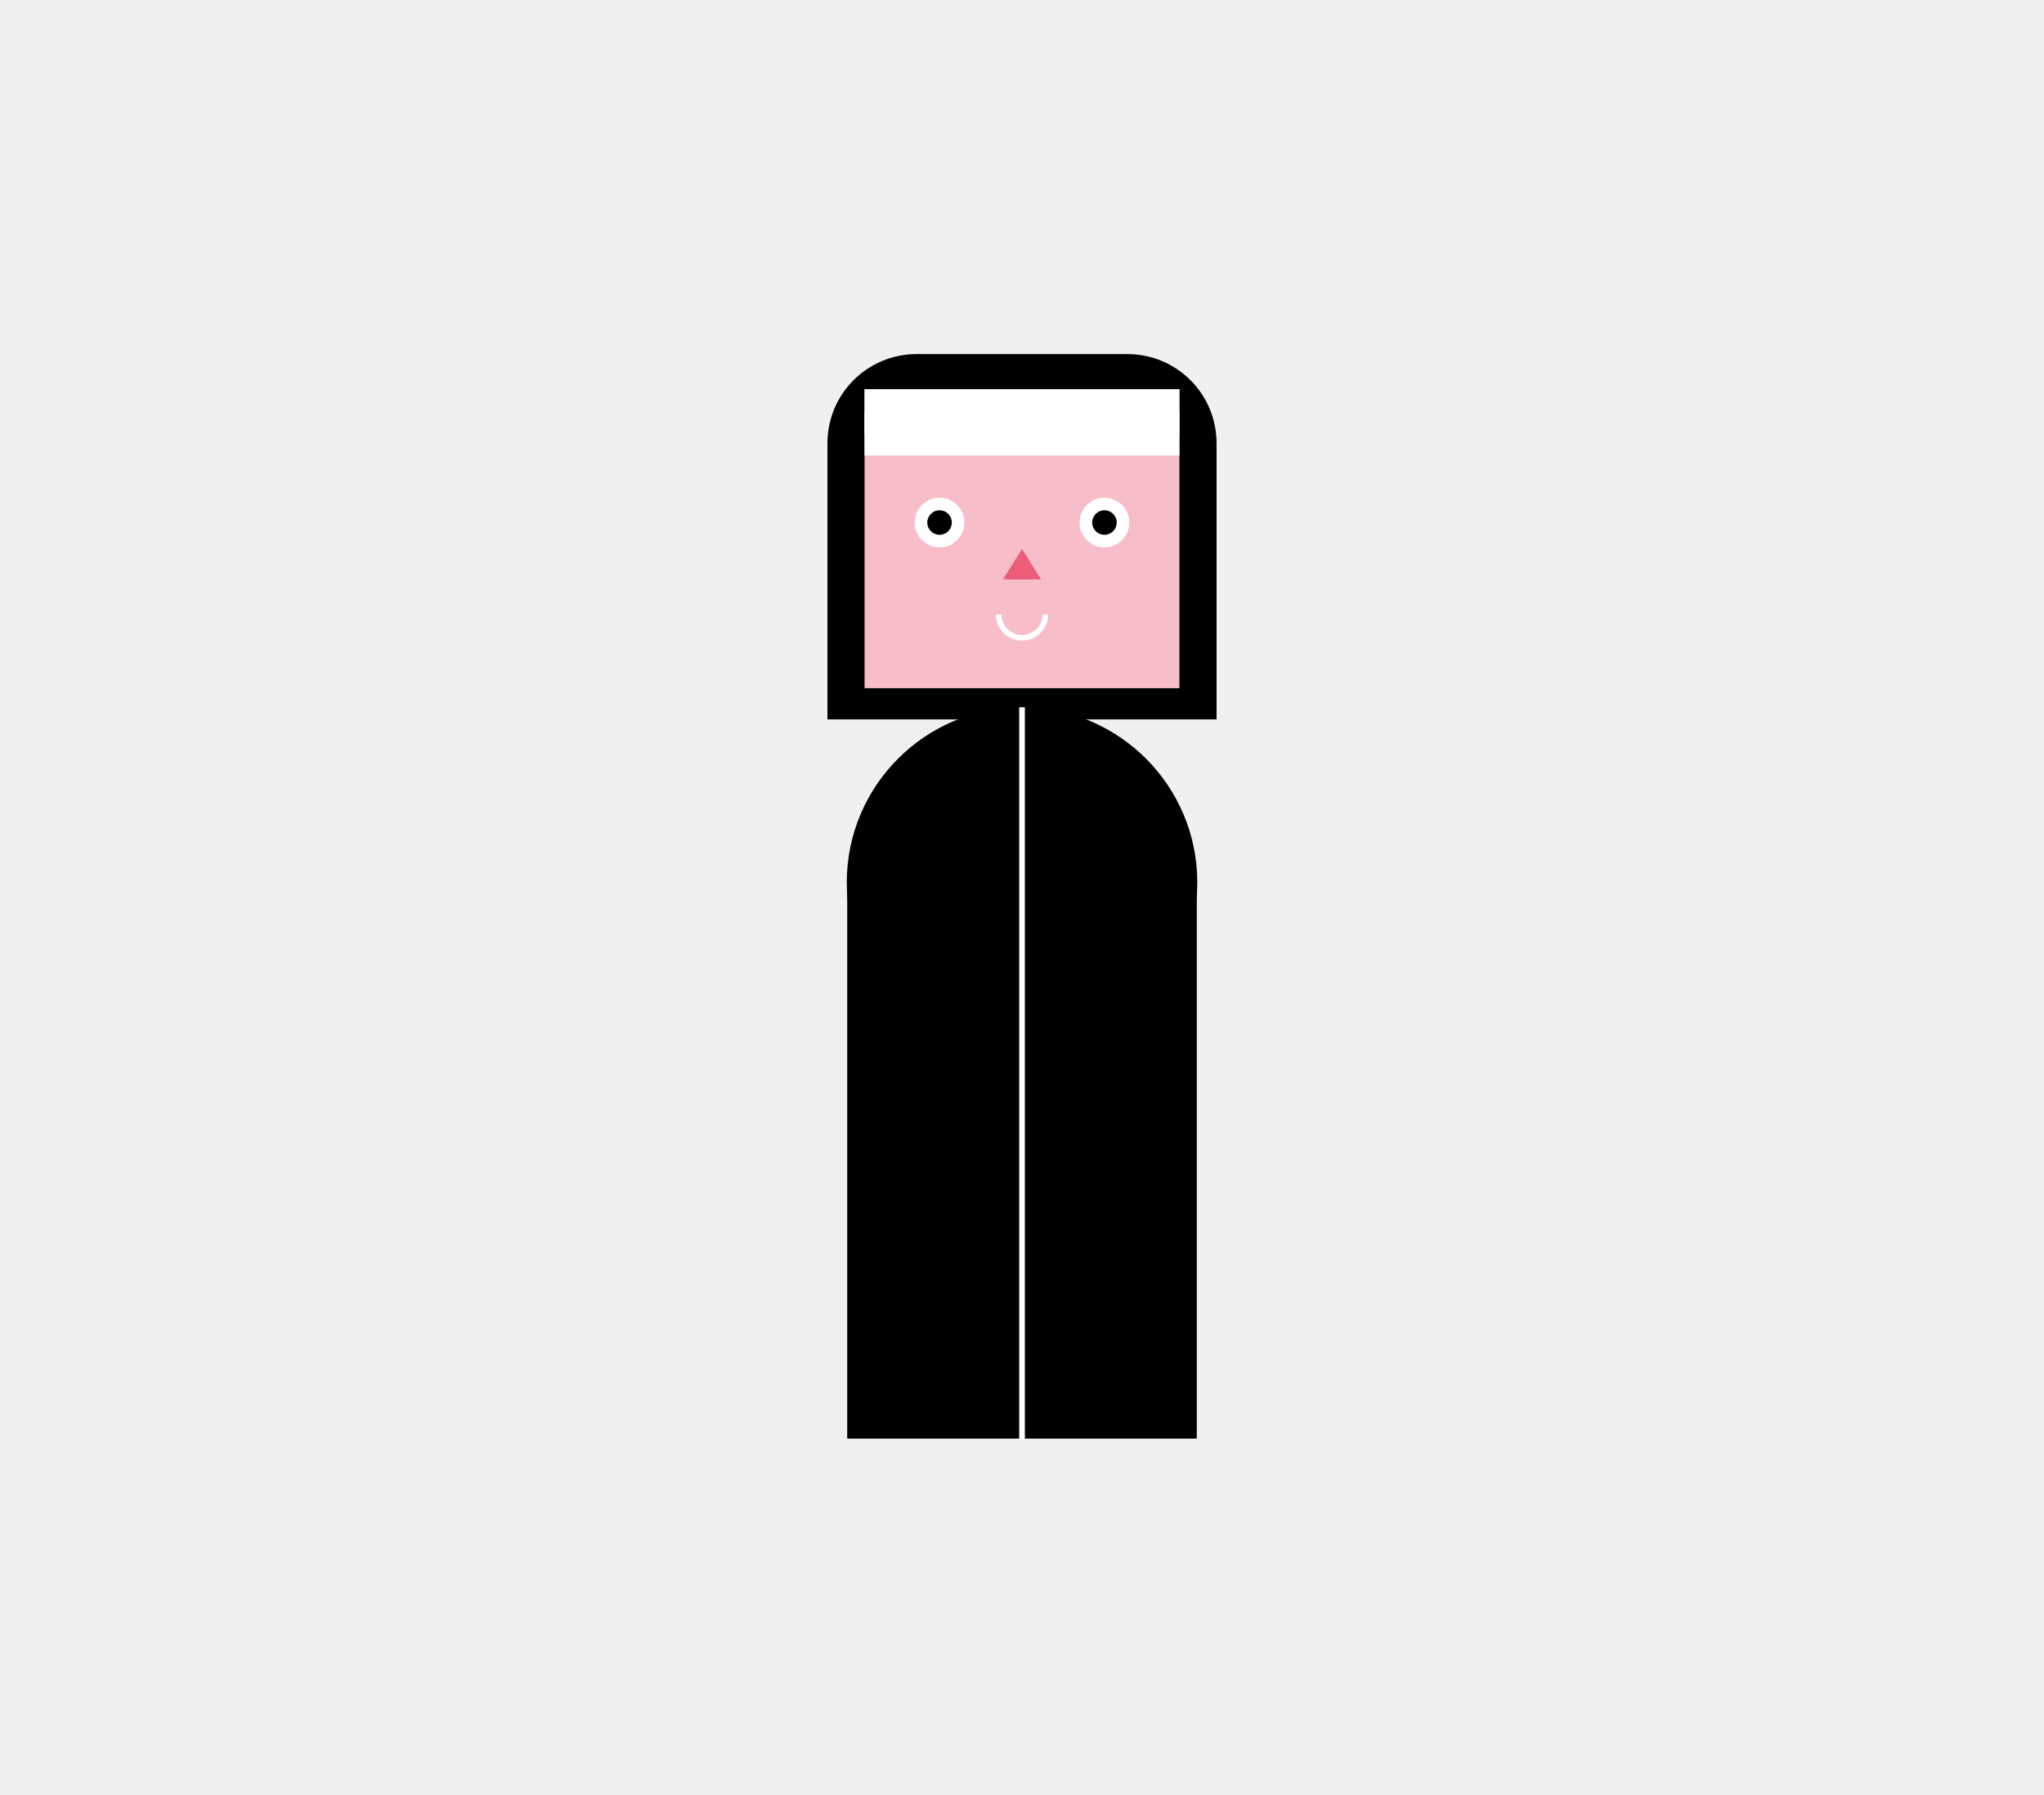
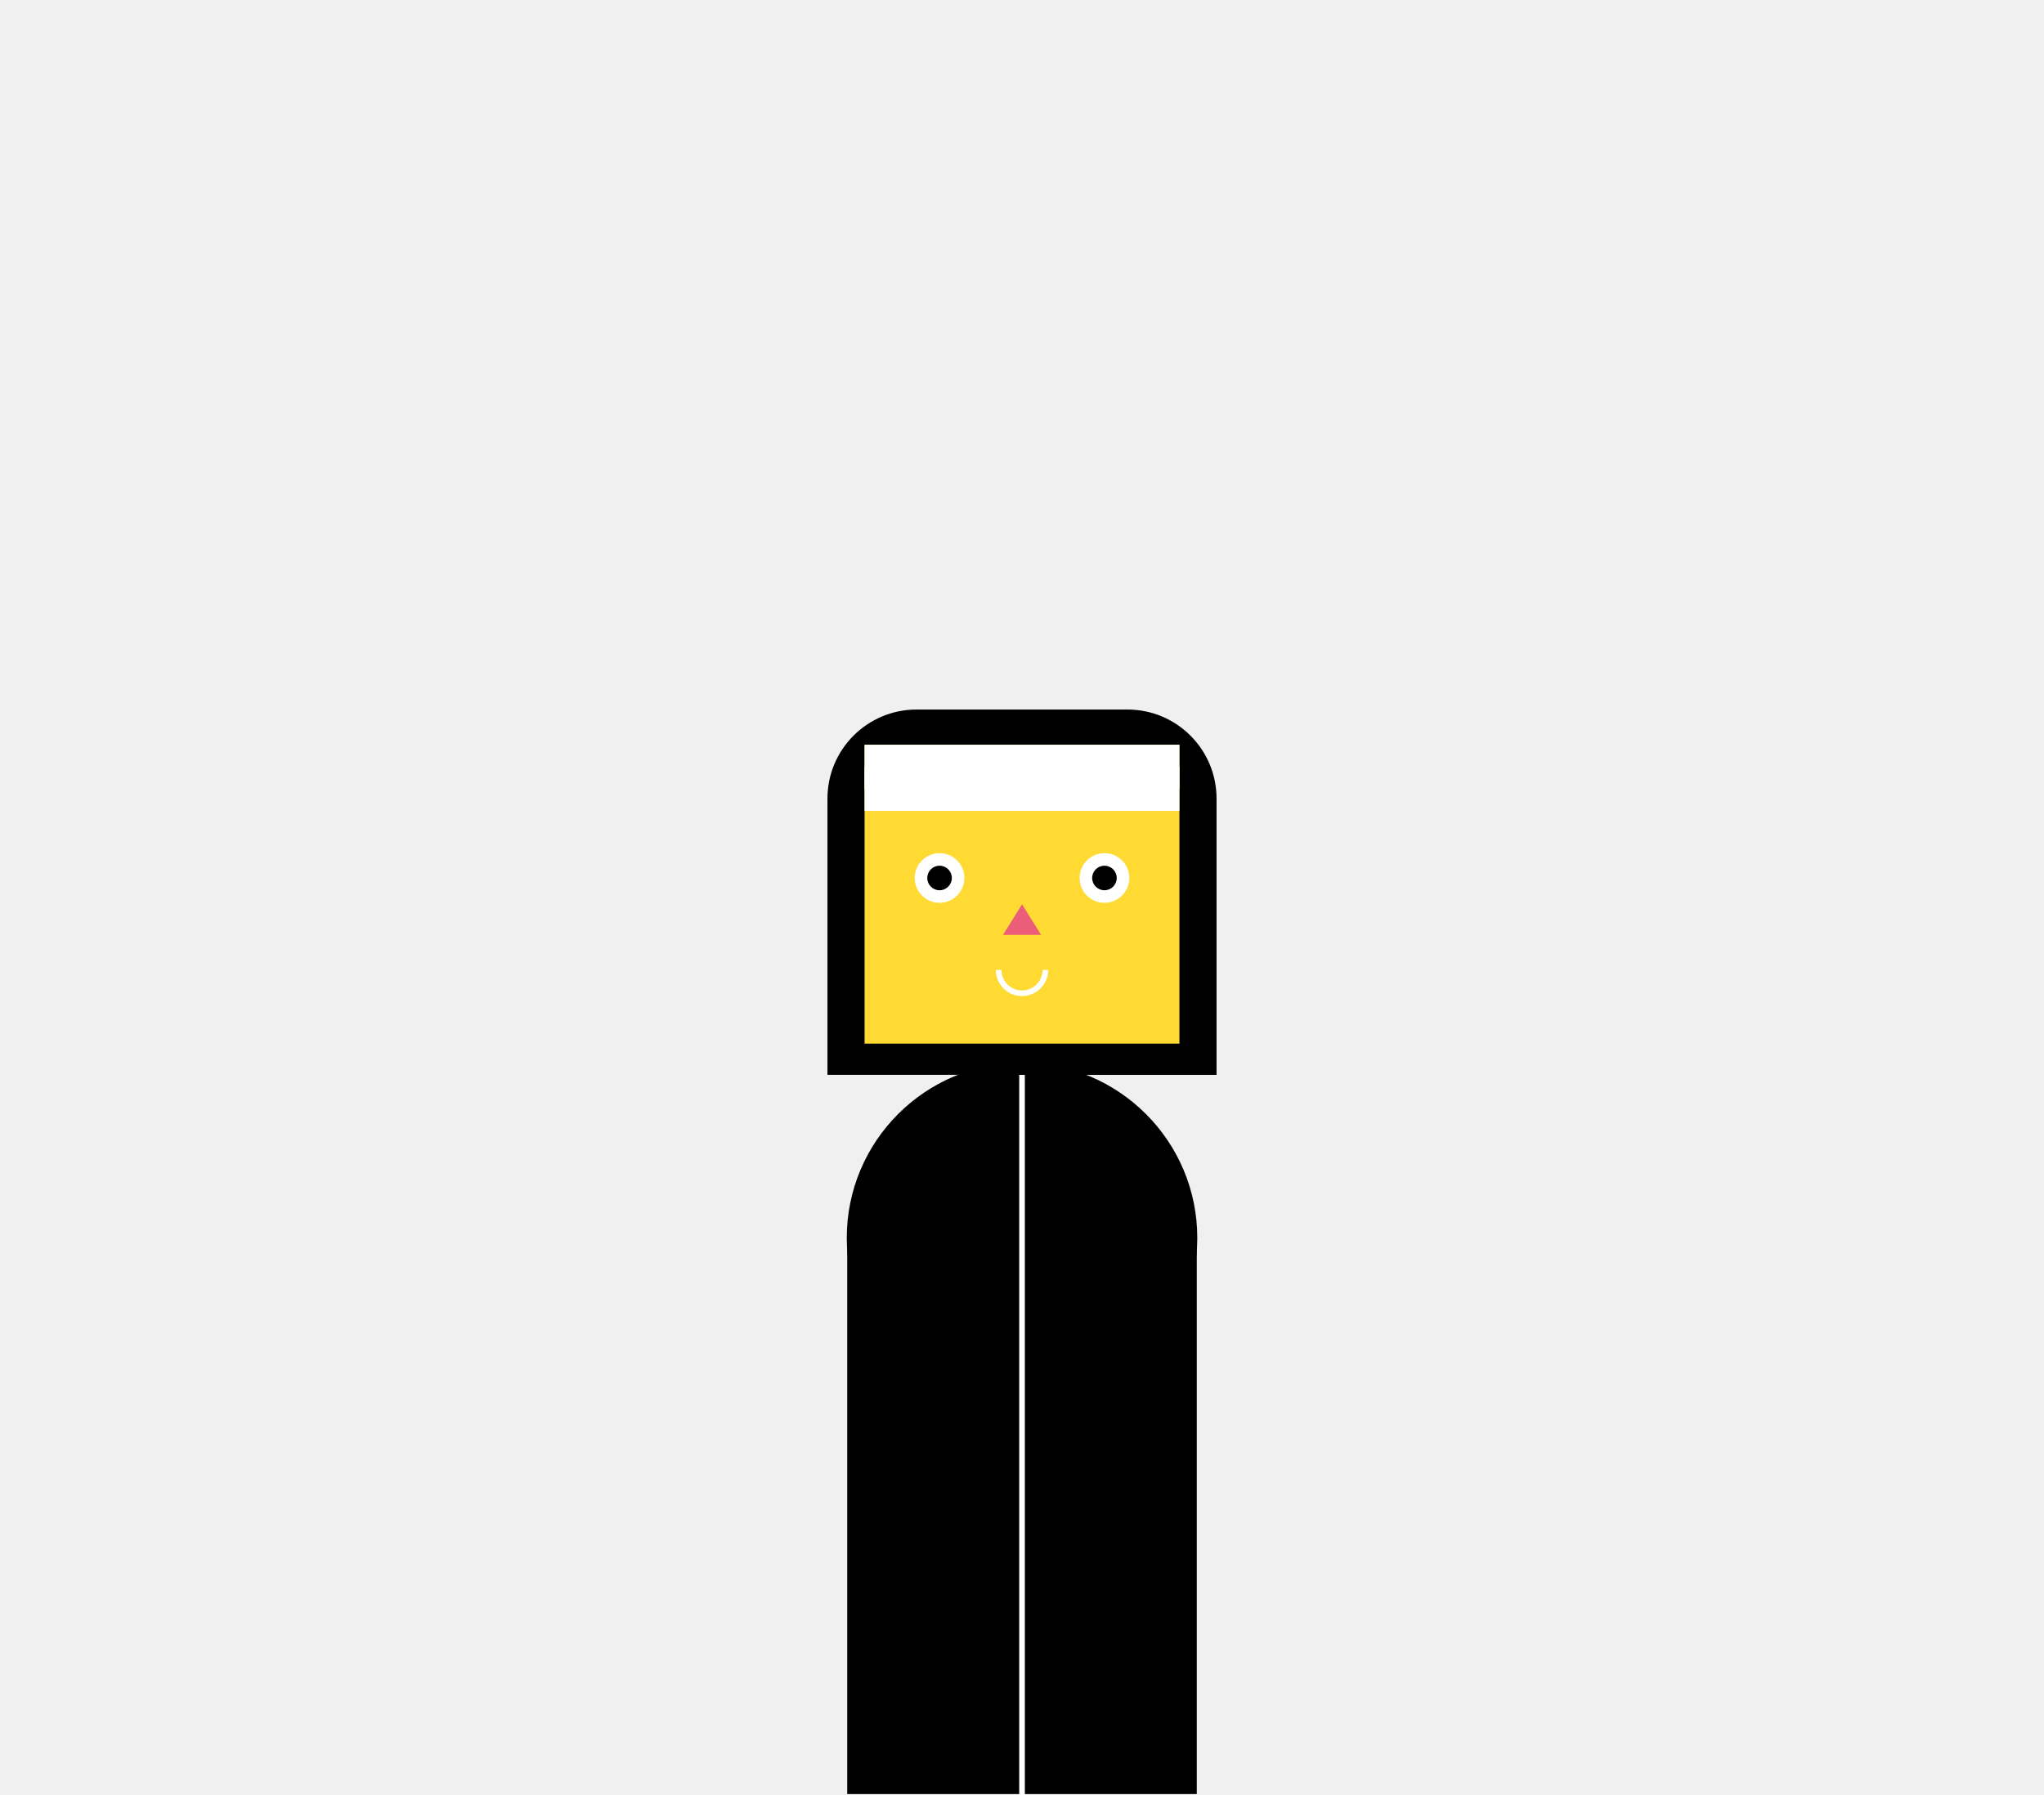
<svg xmlns="http://www.w3.org/2000/svg" version="1.1" id="Livello_1" x="0px" y="0px" viewBox="0 0 3628.3 3186.1" style="enable-background:new 0 0 3628.3 3186.1;" xml:space="preserve">
  <style type="text/css">
- 	.st0{fill:#F7BECA;}
- 	.st1{fill:#FFFFFF;}
- 	.st2{fill:#EB5D78;}
- 	.st3{fill:none;stroke:#FFFFFF;stroke-width:10;stroke-miterlimit:10;}
+ 	.st0{fill:none;stroke:#FFFFFF;stroke-width:10;}
+ 	.st1{fill:#FEDA32;}
+ 	.st2{fill:#FFFFFF;}
+ 	.st3{fill:#EB5D78;}
+ 	.st4{stroke:#FFFFFF;stroke-width:10;}
</style>
-   <path d="M1468.8,1277.3V786.9c0-87.4,70.8-158.2,158.2-158.2h374.3c87.4,0,158.2,70.8,158.2,158.2v490.5H1468.8z" />
-   <circle cx="1814.2" cy="1566.9" r="311.1" />
-   <rect x="1503.9" y="1568.8" width="620.5" height="985.5" />
-   <rect x="1534.7" y="691.2" class="st0" width="558.9" height="530.7" />
-   <g>
-     <g>
-       <circle class="st1" cx="1667.8" cy="927.8" r="44.1" />
-       <circle cx="1667.8" cy="927.8" r="21.8" />
+   <g id="nun">
+     <g id="body">
+       <circle id="shoulders" cx="1814.2" cy="2198" r="311.1" />
+       <rect id="trunk" x="1503.9" y="2199.9" width="620.5" height="985.5" />
+       <line id="hinge" fill="transparent" stroke="#FFFFFF" stroke-width="10" x1="1814.2" y1="1886.9" x2="1814.2" y2="3188.6" />
    </g>
-     <g>
-       <circle class="st1" cx="1960.5" cy="927.8" r="44.1" />
-       <circle cx="1960.5" cy="927.8" r="21.8" />
+     <path id="back-veil" d="M1468.8,1908.4V1418c0-87.4,70.8-158.2,158.2-158.2h374.3c87.4,0,158.2,70.8,158.2,158.2v490.5   L1468.8,1908.4L1468.8,1908.4z" />
+     <g id="visage">
+       <rect id="face" x="1534.7" y="1322.3" fill="#FEDA32" width="558.9" height="530.7" />
+       <g>
+         <g id="left-eye">
+           <circle id="left-eye-sclera" fill="#FFFFFF" cx="1667.8" cy="1558.9" r="44.1" />
+           <circle id="left-eye-pupil" cx="1667.8" cy="1558.9" r="21.8" />
+         </g>
+         <g id="right-eye">
+           <circle id="right-eye-sclera" fill="#FFFFFF" cx="1960.5" cy="1558.9" r="44.1" />
+           <circle id="right-eye-pupil" cx="1960.5" cy="1558.9" r="21.8" />
+         </g>
+       </g>
+       <polygon id="nose" fill="#EB5D78" points="1780.4,1659.9 1814.2,1605.7 1814.2,1605.7 1848,1659.9   " />
+       <path id="mouth" stroke="#FFFFFF" stroke-width="10" fill="transparent" d="M1855.7,1722.1c0,22.9-18.6,41.5-41.5,41.5s-41.5-18.6-41.5-41.5" />
+       <g id="front-veil">
+         <rect x="1534.7" y="1322.3" fill="#FFFFFF" width="558.8" height="78.2" />
+         <rect x="1534.7" y="1361.6" fill="#FFFFFF" width="558.8" height="78.2" />
+       </g>
    </g>
  </g>
-   <polygon class="st2" points="1780.4,1028.8 1814.2,974.6 1814.2,974.6 1848,1028.8 " />
-   <path class="st3" d="M1855.7,1091c0,22.9-18.6,41.5-41.5,41.5s-41.5-18.6-41.5-41.5" />
-   <line class="st3" x1="1814.2" y1="1255.8" x2="1814.2" y2="2557.5" />
-   <g>
-     <rect x="1534.7" y="691.2" class="st1" width="558.8" height="78.2" />
-     <rect x="1534.7" y="730.5" class="st1" width="558.8" height="78.2" />
-   </g>
</svg>
